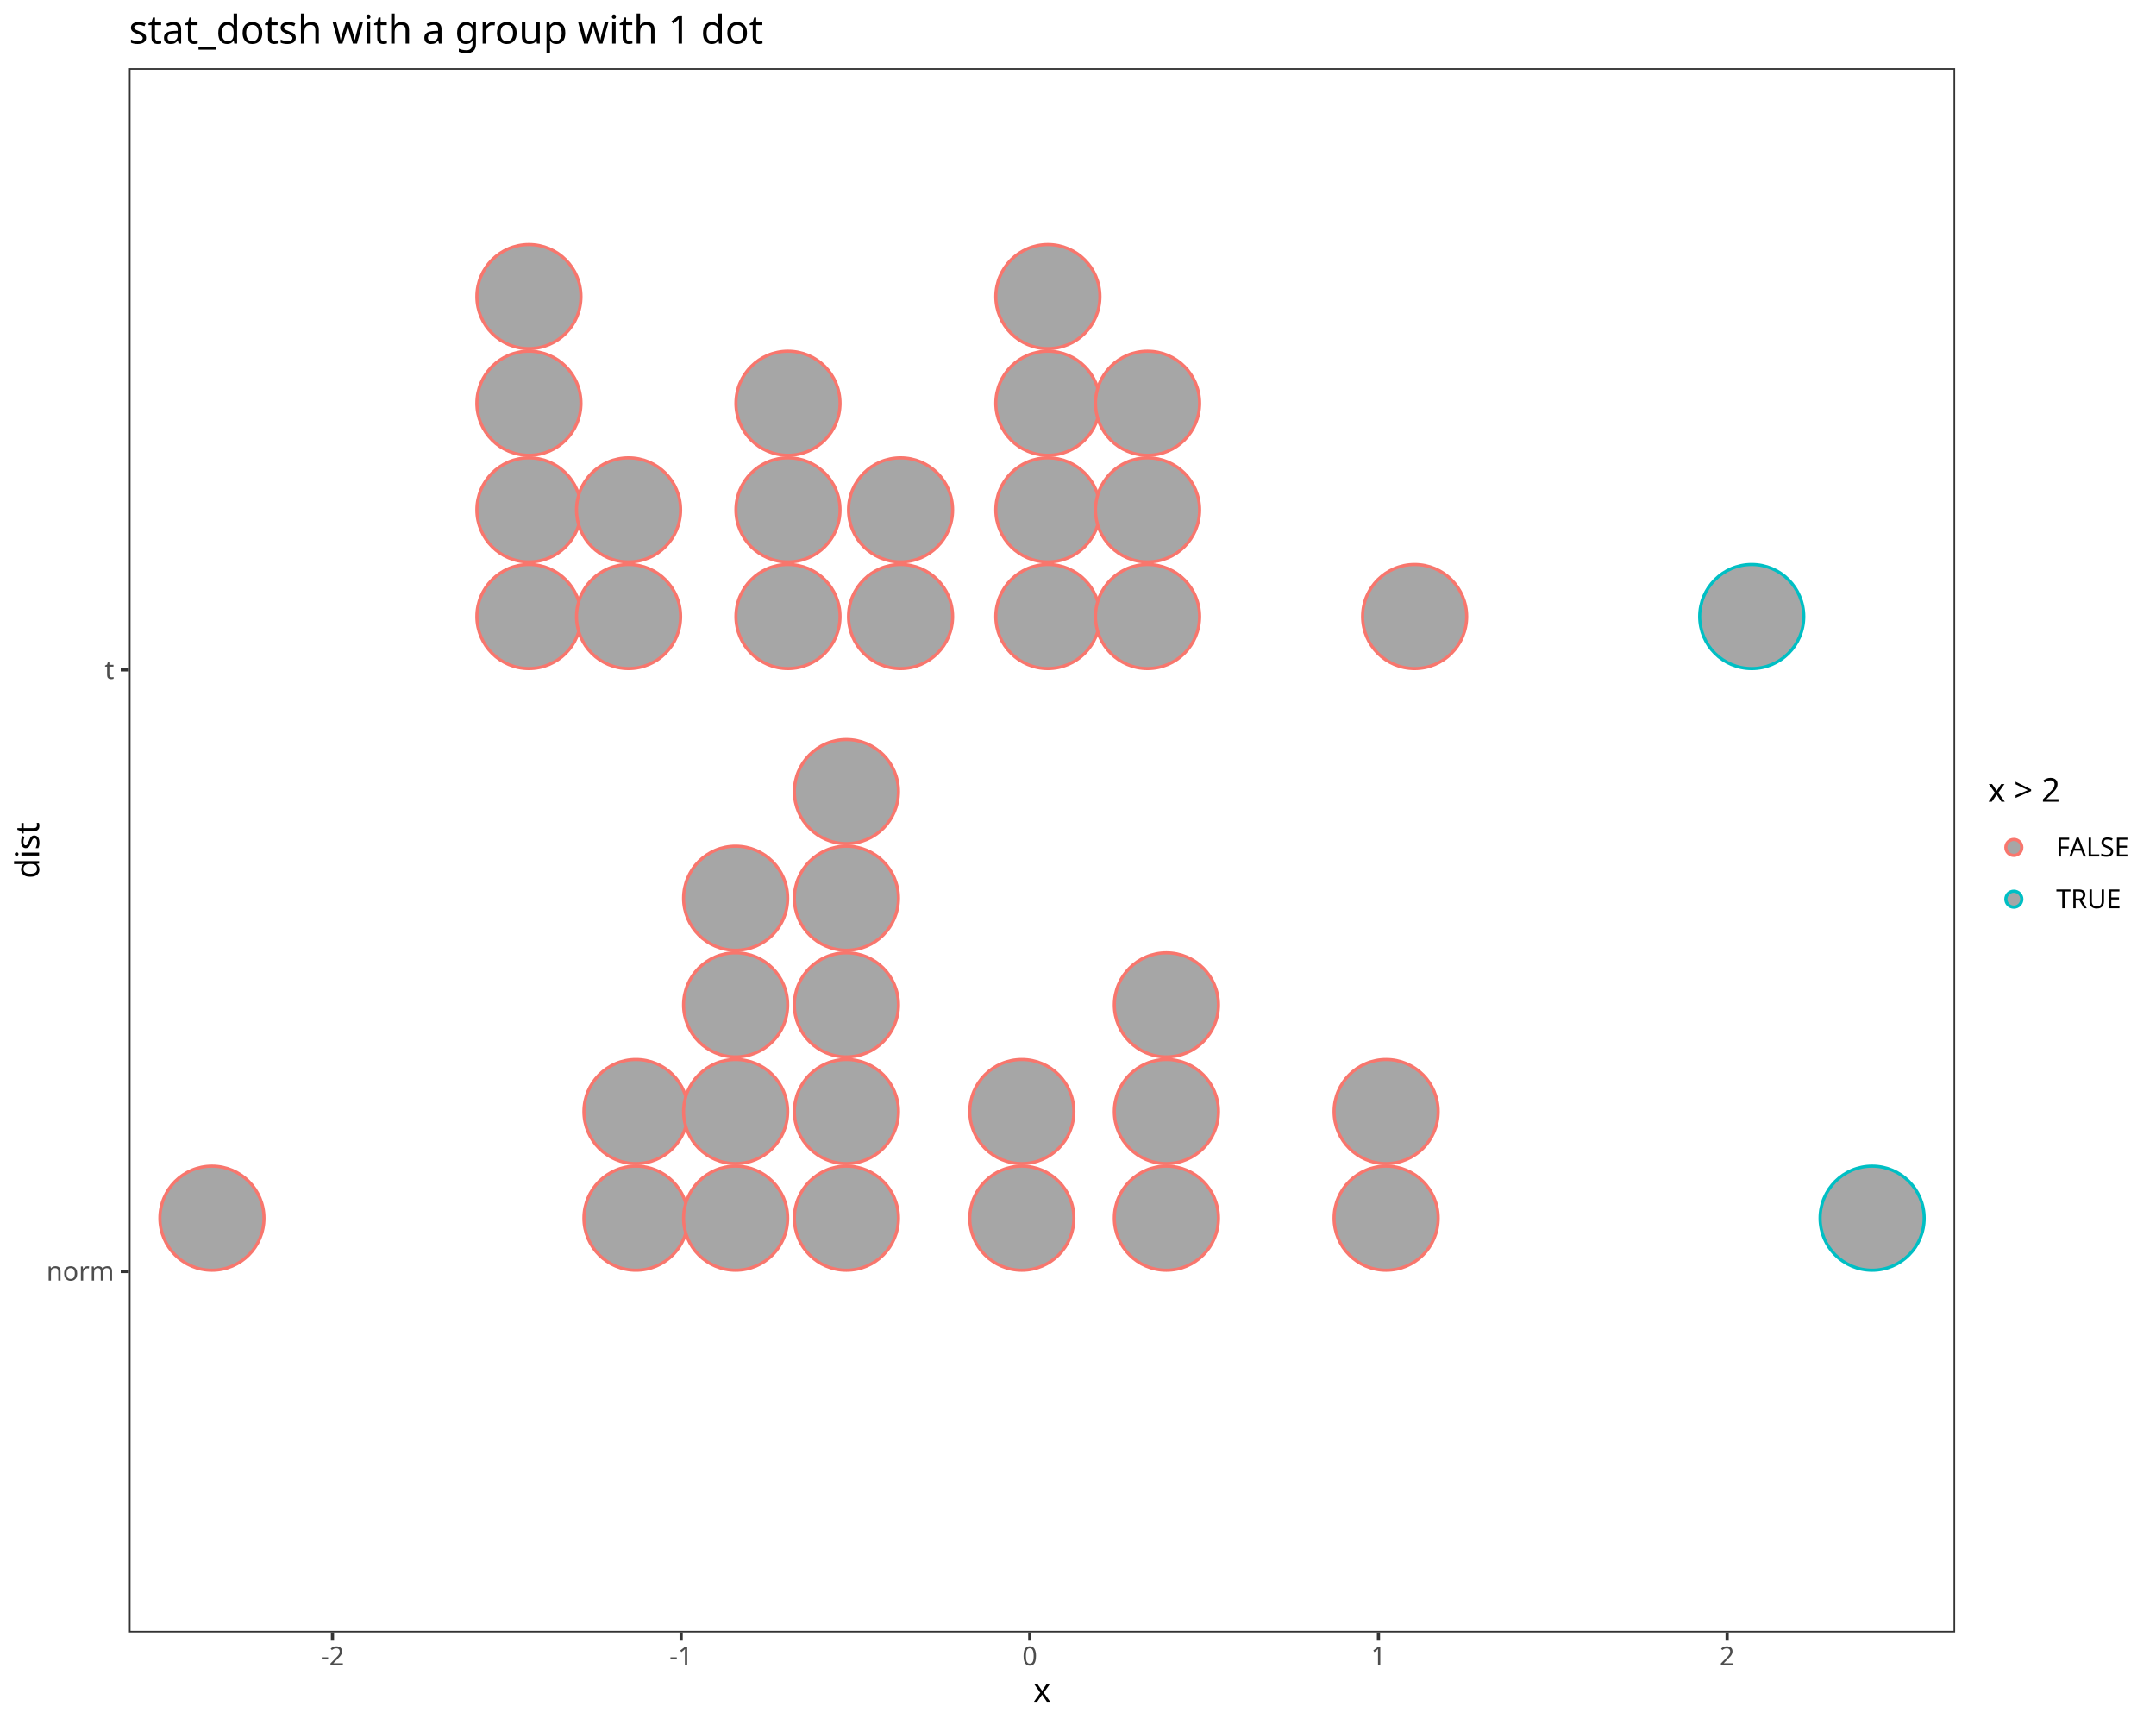
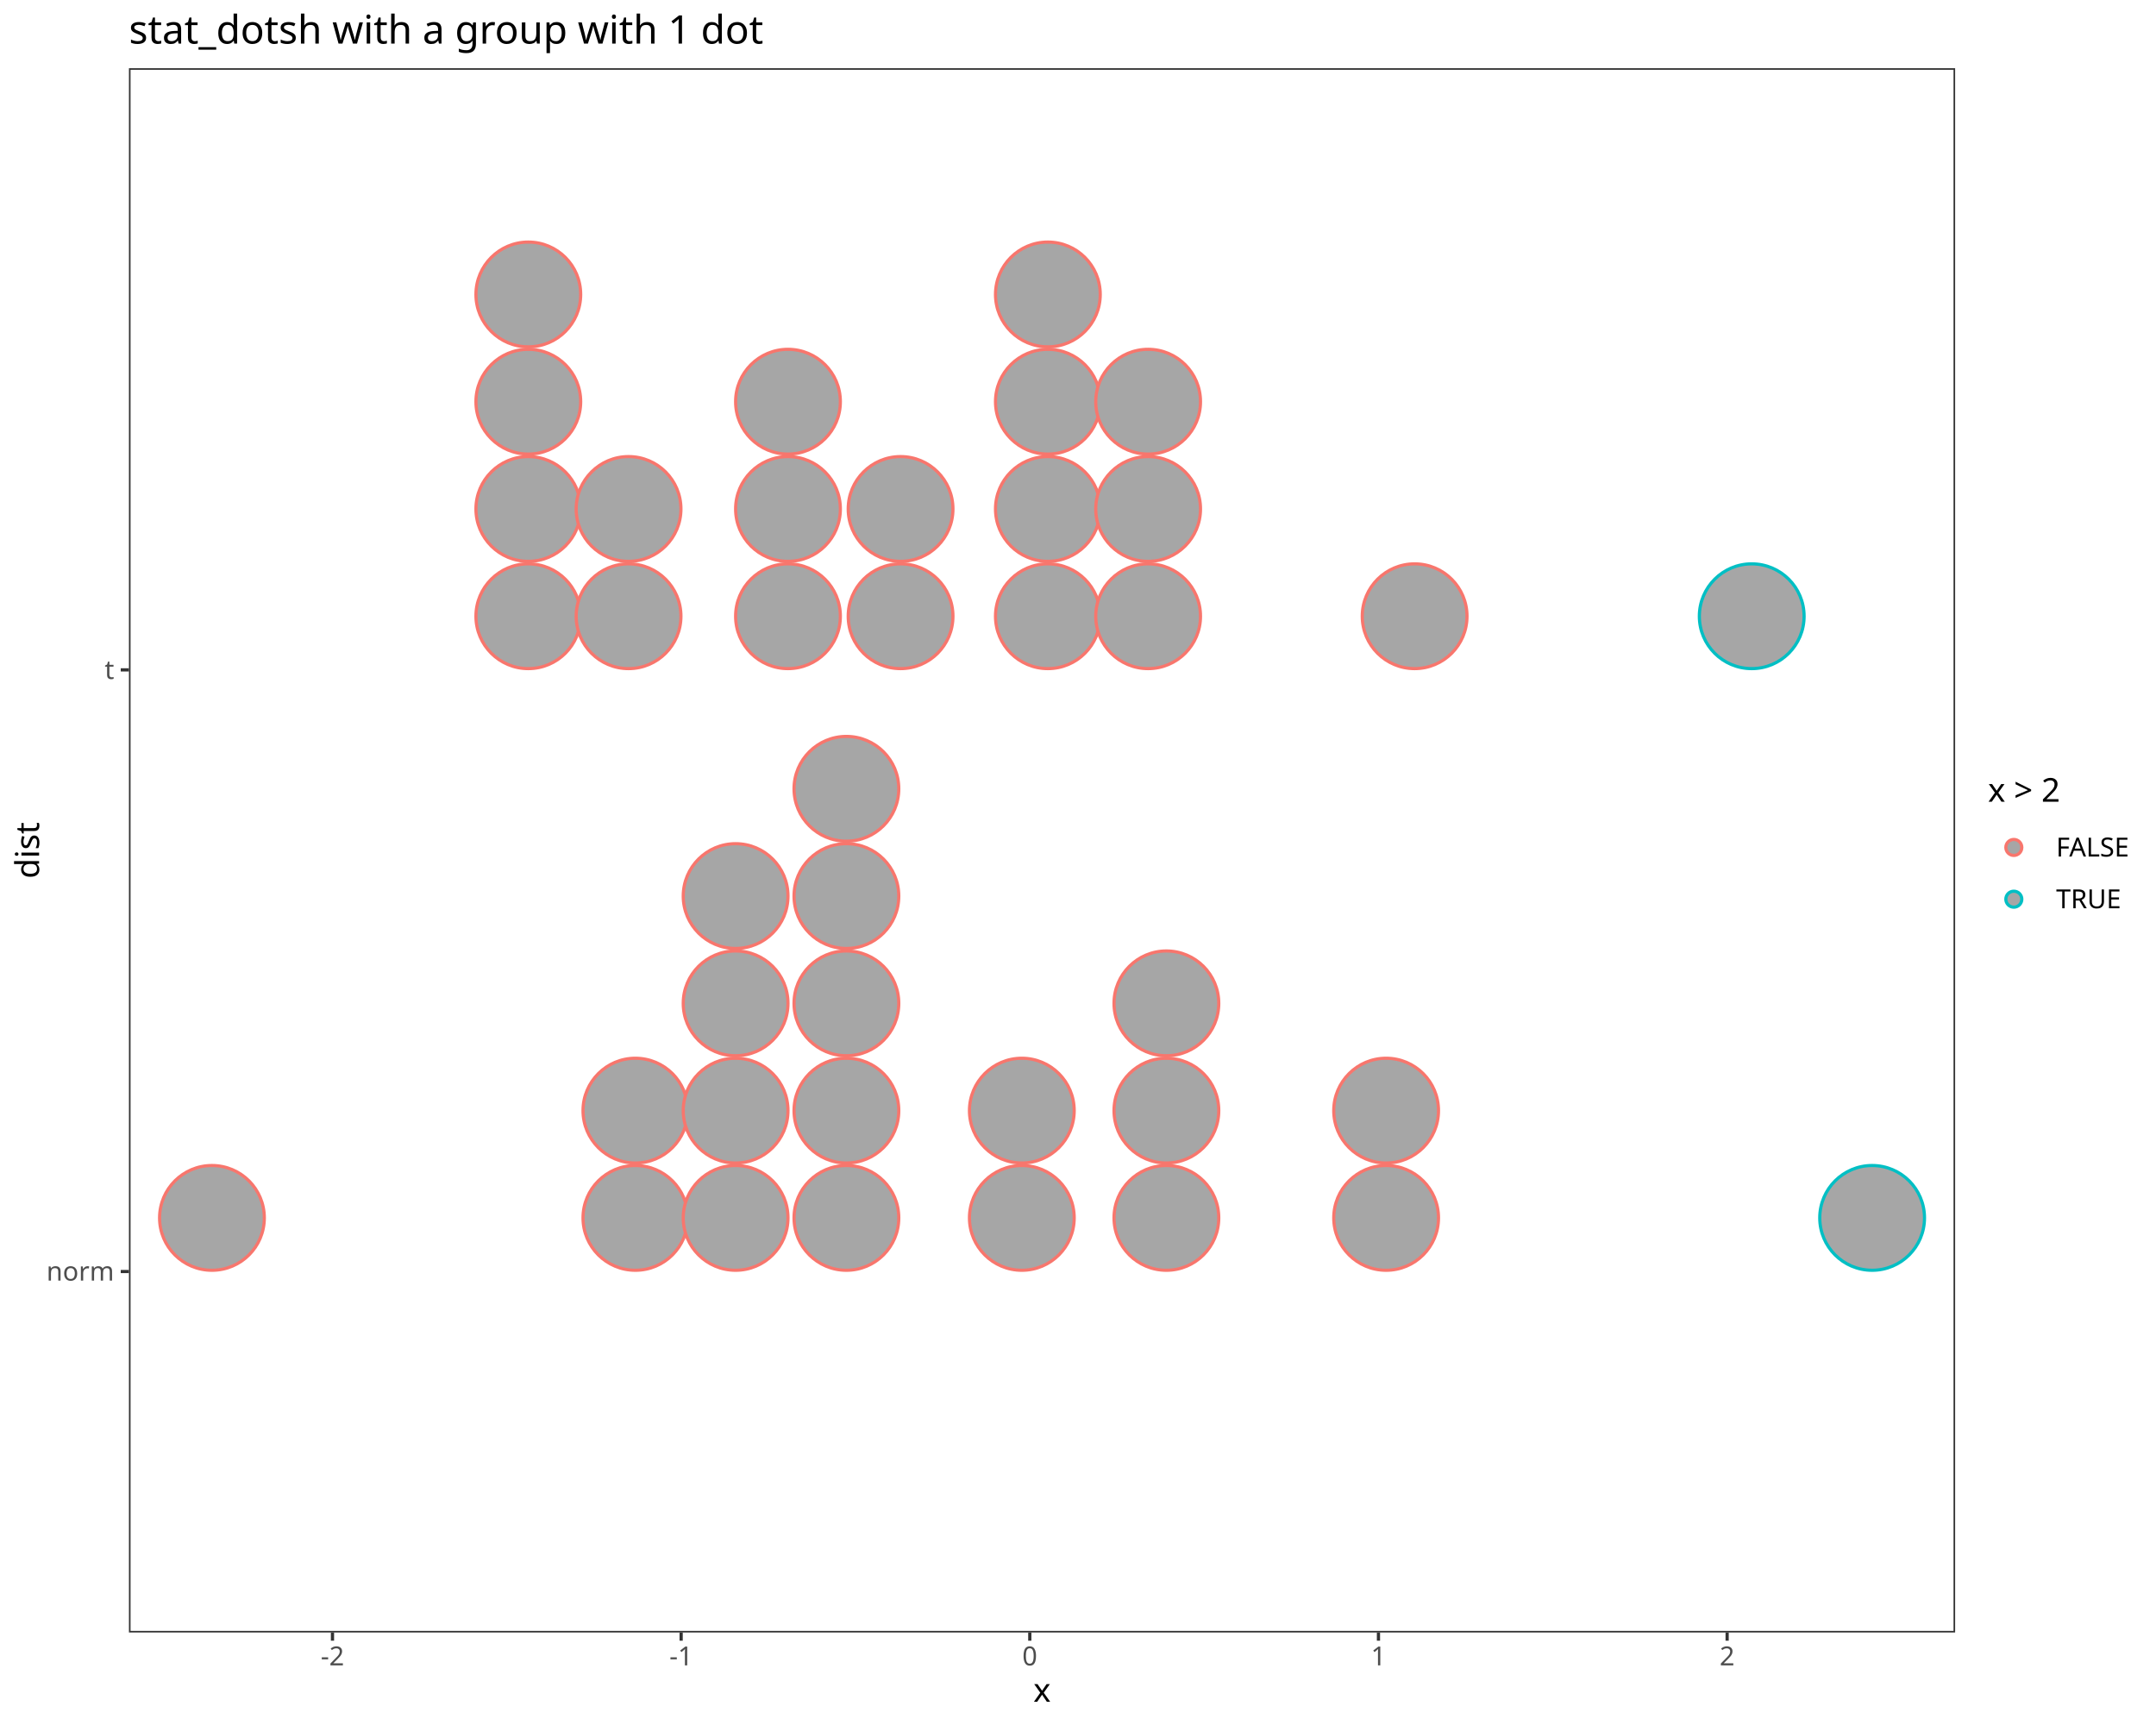
<svg xmlns="http://www.w3.org/2000/svg" class="svglite" data-engine-version="2.0" width="720.00pt" height="576.00pt" viewBox="0 0 720.00 576.00">
  <defs>
    <style type="text/css">
    .svglite line, .svglite polyline, .svglite polygon, .svglite path, .svglite rect, .svglite circle {
      fill: none;
      stroke: #000000;
      stroke-linecap: round;
      stroke-linejoin: round;
      stroke-miterlimit: 10.00;
    }
  </style>
  </defs>
  <rect width="100%" height="100%" style="stroke: none; fill: #FFFFFF;" />
  <defs>
    <clipPath id="cpMC4wMHw3MjAuMDB8MC4wMHw1NzYuMDA=">
      <rect x="0.00" y="0.00" width="720.00" height="576.00" />
    </clipPath>
  </defs>
  <g clip-path="url(#cpMC4wMHw3MjAuMDB8MC4wMHw1NzYuMDA=)">
    <rect x="0.00" y="0.00" width="720.00" height="576.00" style="stroke-width: 1.07; stroke: #FFFFFF; fill: #FFFFFF;" />
  </g>
  <defs>
    <clipPath id="cpNDMuMDZ8NjUyLjkyfDIyLjc4fDU0NS4xMQ==">
      <rect x="43.06" y="22.78" width="609.86" height="522.33" />
    </clipPath>
  </defs>
  <g clip-path="url(#cpNDMuMDZ8NjUyLjkyfDIyLjc4fDU0NS4xMQ==)">
    <rect x="43.06" y="22.78" width="609.86" height="522.33" style="stroke-width: 1.07; stroke: none; fill: #FFFFFF;" />
-     <circle cx="70.78" cy="406.77" r="17.38" style="stroke-width: 1.06; stroke: #F8766D; fill: #A6A6A6;" />
-     <circle cx="212.38" cy="406.77" r="17.38" style="stroke-width: 1.06; stroke: #F8766D; fill: #A6A6A6;" />
-     <circle cx="212.38" cy="371.16" r="17.38" style="stroke-width: 1.06; stroke: #F8766D; fill: #A6A6A6;" />
-     <circle cx="245.66" cy="406.77" r="17.38" style="stroke-width: 1.06; stroke: #F8766D; fill: #A6A6A6;" />
-     <circle cx="245.66" cy="371.16" r="17.38" style="stroke-width: 1.06; stroke: #F8766D; fill: #A6A6A6;" />
-     <circle cx="245.66" cy="335.54" r="17.38" style="stroke-width: 1.06; stroke: #F8766D; fill: #A6A6A6;" />
-     <circle cx="245.66" cy="299.93" r="17.38" style="stroke-width: 1.06; stroke: #F8766D; fill: #A6A6A6;" />
-     <circle cx="282.66" cy="406.77" r="17.38" style="stroke-width: 1.06; stroke: #F8766D; fill: #A6A6A6;" />
-     <circle cx="282.66" cy="371.16" r="17.38" style="stroke-width: 1.06; stroke: #F8766D; fill: #A6A6A6;" />
-     <circle cx="282.66" cy="335.54" r="17.38" style="stroke-width: 1.06; stroke: #F8766D; fill: #A6A6A6;" />
-     <circle cx="282.66" cy="299.93" r="17.38" style="stroke-width: 1.06; stroke: #F8766D; fill: #A6A6A6;" />
-     <circle cx="282.66" cy="264.32" r="17.38" style="stroke-width: 1.06; stroke: #F8766D; fill: #A6A6A6;" />
-     <circle cx="341.24" cy="406.77" r="17.38" style="stroke-width: 1.06; stroke: #F8766D; fill: #A6A6A6;" />
-     <circle cx="341.24" cy="371.16" r="17.38" style="stroke-width: 1.06; stroke: #F8766D; fill: #A6A6A6;" />
-     <circle cx="389.52" cy="406.77" r="17.38" style="stroke-width: 1.06; stroke: #F8766D; fill: #A6A6A6;" />
-     <circle cx="389.52" cy="371.16" r="17.38" style="stroke-width: 1.06; stroke: #F8766D; fill: #A6A6A6;" />
-     <circle cx="389.52" cy="335.54" r="17.38" style="stroke-width: 1.06; stroke: #F8766D; fill: #A6A6A6;" />
-     <circle cx="462.90" cy="406.77" r="17.38" style="stroke-width: 1.06; stroke: #F8766D; fill: #A6A6A6;" />
-     <circle cx="462.90" cy="371.16" r="17.38" style="stroke-width: 1.06; stroke: #F8766D; fill: #A6A6A6;" />
-     <circle cx="625.20" cy="406.77" r="17.38" style="stroke-width: 1.06; stroke: #00BFC4; fill: #A6A6A6;" />
-     <circle cx="176.63" cy="205.87" r="17.38" style="stroke-width: 1.06; stroke: #F8766D; fill: #A6A6A6;" />
-     <circle cx="176.63" cy="170.26" r="17.38" style="stroke-width: 1.06; stroke: #F8766D; fill: #A6A6A6;" />
-     <circle cx="176.63" cy="134.65" r="17.38" style="stroke-width: 1.06; stroke: #F8766D; fill: #A6A6A6;" />
-     <circle cx="176.63" cy="99.03" r="17.38" style="stroke-width: 1.06; stroke: #F8766D; fill: #A6A6A6;" />
-     <circle cx="209.91" cy="205.87" r="17.38" style="stroke-width: 1.06; stroke: #F8766D; fill: #A6A6A6;" />
-     <circle cx="209.91" cy="170.26" r="17.38" style="stroke-width: 1.06; stroke: #F8766D; fill: #A6A6A6;" />
-     <circle cx="263.15" cy="205.87" r="17.38" style="stroke-width: 1.06; stroke: #F8766D; fill: #A6A6A6;" />
-     <circle cx="263.15" cy="170.26" r="17.38" style="stroke-width: 1.06; stroke: #F8766D; fill: #A6A6A6;" />
-     <circle cx="263.15" cy="134.65" r="17.38" style="stroke-width: 1.06; stroke: #F8766D; fill: #A6A6A6;" />
-     <circle cx="300.75" cy="205.87" r="17.38" style="stroke-width: 1.06; stroke: #F8766D; fill: #A6A6A6;" />
-     <circle cx="300.75" cy="170.26" r="17.38" style="stroke-width: 1.06; stroke: #F8766D; fill: #A6A6A6;" />
-     <circle cx="349.94" cy="205.87" r="17.38" style="stroke-width: 1.06; stroke: #F8766D; fill: #A6A6A6;" />
-     <circle cx="349.94" cy="170.26" r="17.38" style="stroke-width: 1.06; stroke: #F8766D; fill: #A6A6A6;" />
-     <circle cx="349.94" cy="134.65" r="17.38" style="stroke-width: 1.06; stroke: #F8766D; fill: #A6A6A6;" />
-     <circle cx="349.94" cy="99.03" r="17.38" style="stroke-width: 1.06; stroke: #F8766D; fill: #A6A6A6;" />
-     <circle cx="383.23" cy="205.87" r="17.38" style="stroke-width: 1.06; stroke: #F8766D; fill: #A6A6A6;" />
-     <circle cx="383.23" cy="170.26" r="17.38" style="stroke-width: 1.06; stroke: #F8766D; fill: #A6A6A6;" />
-     <circle cx="383.23" cy="134.65" r="17.38" style="stroke-width: 1.06; stroke: #F8766D; fill: #A6A6A6;" />
-     <circle cx="472.42" cy="205.87" r="17.38" style="stroke-width: 1.06; stroke: #F8766D; fill: #A6A6A6;" />
-     <circle cx="584.99" cy="205.87" r="17.38" style="stroke-width: 1.06; stroke: #00BFC4; fill: #A6A6A6;" />
+     <circle cx="70.78" cy="406.67" r="17.49" style="stroke-width: 1.06; stroke: #F8766D; fill: #A6A6A6;" />
+     <circle cx="212.19" cy="406.67" r="17.49" style="stroke-width: 1.06; stroke: #F8766D; fill: #A6A6A6;" />
+     <circle cx="212.19" cy="370.85" r="17.49" style="stroke-width: 1.06; stroke: #F8766D; fill: #A6A6A6;" />
+     <circle cx="245.66" cy="406.67" r="17.49" style="stroke-width: 1.06; stroke: #F8766D; fill: #A6A6A6;" />
+     <circle cx="245.66" cy="370.85" r="17.49" style="stroke-width: 1.06; stroke: #F8766D; fill: #A6A6A6;" />
+     <circle cx="245.66" cy="335.03" r="17.49" style="stroke-width: 1.06; stroke: #F8766D; fill: #A6A6A6;" />
+     <circle cx="245.66" cy="299.21" r="17.49" style="stroke-width: 1.06; stroke: #F8766D; fill: #A6A6A6;" />
+     <circle cx="282.66" cy="406.67" r="17.49" style="stroke-width: 1.06; stroke: #F8766D; fill: #A6A6A6;" />
+     <circle cx="282.66" cy="370.85" r="17.49" style="stroke-width: 1.06; stroke: #F8766D; fill: #A6A6A6;" />
+     <circle cx="282.66" cy="335.03" r="17.49" style="stroke-width: 1.06; stroke: #F8766D; fill: #A6A6A6;" />
+     <circle cx="282.66" cy="299.21" r="17.49" style="stroke-width: 1.06; stroke: #F8766D; fill: #A6A6A6;" />
+     <circle cx="282.66" cy="263.39" r="17.49" style="stroke-width: 1.06; stroke: #F8766D; fill: #A6A6A6;" />
+     <circle cx="341.24" cy="406.67" r="17.49" style="stroke-width: 1.06; stroke: #F8766D; fill: #A6A6A6;" />
+     <circle cx="341.24" cy="370.85" r="17.49" style="stroke-width: 1.06; stroke: #F8766D; fill: #A6A6A6;" />
+     <circle cx="389.52" cy="406.67" r="17.49" style="stroke-width: 1.06; stroke: #F8766D; fill: #A6A6A6;" />
+     <circle cx="389.52" cy="370.85" r="17.49" style="stroke-width: 1.06; stroke: #F8766D; fill: #A6A6A6;" />
+     <circle cx="389.52" cy="335.03" r="17.49" style="stroke-width: 1.06; stroke: #F8766D; fill: #A6A6A6;" />
+     <circle cx="462.90" cy="406.67" r="17.49" style="stroke-width: 1.06; stroke: #F8766D; fill: #A6A6A6;" />
+     <circle cx="462.90" cy="370.85" r="17.49" style="stroke-width: 1.06; stroke: #F8766D; fill: #A6A6A6;" />
+     <circle cx="625.20" cy="406.67" r="17.49" style="stroke-width: 1.06; stroke: #00BFC4; fill: #A6A6A6;" />
+     <circle cx="176.43" cy="205.77" r="17.49" style="stroke-width: 1.06; stroke: #F8766D; fill: #A6A6A6;" />
+     <circle cx="176.43" cy="169.95" r="17.49" style="stroke-width: 1.06; stroke: #F8766D; fill: #A6A6A6;" />
+     <circle cx="176.43" cy="134.13" r="17.49" style="stroke-width: 1.06; stroke: #F8766D; fill: #A6A6A6;" />
+     <circle cx="176.43" cy="98.32" r="17.49" style="stroke-width: 1.06; stroke: #F8766D; fill: #A6A6A6;" />
+     <circle cx="209.91" cy="205.77" r="17.49" style="stroke-width: 1.06; stroke: #F8766D; fill: #A6A6A6;" />
+     <circle cx="209.91" cy="169.95" r="17.49" style="stroke-width: 1.06; stroke: #F8766D; fill: #A6A6A6;" />
+     <circle cx="263.15" cy="205.77" r="17.49" style="stroke-width: 1.06; stroke: #F8766D; fill: #A6A6A6;" />
+     <circle cx="263.15" cy="169.95" r="17.49" style="stroke-width: 1.06; stroke: #F8766D; fill: #A6A6A6;" />
+     <circle cx="263.15" cy="134.13" r="17.49" style="stroke-width: 1.06; stroke: #F8766D; fill: #A6A6A6;" />
+     <circle cx="300.75" cy="205.77" r="17.49" style="stroke-width: 1.06; stroke: #F8766D; fill: #A6A6A6;" />
+     <circle cx="300.75" cy="169.95" r="17.49" style="stroke-width: 1.06; stroke: #F8766D; fill: #A6A6A6;" />
+     <circle cx="349.94" cy="205.77" r="17.49" style="stroke-width: 1.06; stroke: #F8766D; fill: #A6A6A6;" />
+     <circle cx="349.94" cy="169.95" r="17.49" style="stroke-width: 1.06; stroke: #F8766D; fill: #A6A6A6;" />
+     <circle cx="349.94" cy="134.13" r="17.49" style="stroke-width: 1.06; stroke: #F8766D; fill: #A6A6A6;" />
+     <circle cx="349.94" cy="98.32" r="17.49" style="stroke-width: 1.06; stroke: #F8766D; fill: #A6A6A6;" />
+     <circle cx="383.42" cy="205.77" r="17.49" style="stroke-width: 1.06; stroke: #F8766D; fill: #A6A6A6;" />
+     <circle cx="383.42" cy="169.95" r="17.49" style="stroke-width: 1.06; stroke: #F8766D; fill: #A6A6A6;" />
+     <circle cx="383.42" cy="134.13" r="17.49" style="stroke-width: 1.06; stroke: #F8766D; fill: #A6A6A6;" />
+     <circle cx="472.42" cy="205.77" r="17.49" style="stroke-width: 1.06; stroke: #F8766D; fill: #A6A6A6;" />
+     <circle cx="584.99" cy="205.77" r="17.49" style="stroke-width: 1.06; stroke: #00BFC4; fill: #A6A6A6;" />
    <rect x="43.06" y="22.78" width="609.86" height="522.33" style="stroke-width: 1.07; stroke: #333333;" />
  </g>
  <g clip-path="url(#cpMC4wMHw3MjAuMDB8MC4wMHw1NzYuMDA=)">
    <text x="38.13" y="427.60" text-anchor="end" style="font-size: 8.80px; fill: #4D4D4D; font-family: sans;" textLength="20.05px" lengthAdjust="spacingAndGlyphs">norm</text>
    <text x="38.13" y="226.71" text-anchor="end" style="font-size: 8.80px; fill: #4D4D4D; font-family: sans;" textLength="2.44px" lengthAdjust="spacingAndGlyphs">t</text>
    <polyline points="40.32,424.58 43.06,424.58 " style="stroke-width: 1.07; stroke: #333333; stroke-linecap: butt;" />
    <polyline points="40.32,223.68 43.06,223.68 " style="stroke-width: 1.07; stroke: #333333; stroke-linecap: butt;" />
    <polyline points="111.03,547.85 111.03,545.11 " style="stroke-width: 1.07; stroke: #333333; stroke-linecap: butt;" />
    <polyline points="227.47,547.85 227.47,545.11 " style="stroke-width: 1.07; stroke: #333333; stroke-linecap: butt;" />
    <polyline points="343.90,547.85 343.90,545.11 " style="stroke-width: 1.07; stroke: #333333; stroke-linecap: butt;" />
    <polyline points="460.34,547.85 460.34,545.11 " style="stroke-width: 1.07; stroke: #333333; stroke-linecap: butt;" />
    <polyline points="576.78,547.85 576.78,545.11 " style="stroke-width: 1.07; stroke: #333333; stroke-linecap: butt;" />
    <text x="111.03" y="556.10" text-anchor="middle" style="font-size: 8.80px; fill: #4D4D4D; font-family: sans;" textLength="7.82px" lengthAdjust="spacingAndGlyphs">-2</text>
    <text x="227.47" y="556.10" text-anchor="middle" style="font-size: 8.80px; fill: #4D4D4D; font-family: sans;" textLength="7.82px" lengthAdjust="spacingAndGlyphs">-1</text>
    <text x="343.90" y="556.10" text-anchor="middle" style="font-size: 8.80px; fill: #4D4D4D; font-family: sans;" textLength="4.89px" lengthAdjust="spacingAndGlyphs">0</text>
    <text x="460.34" y="556.10" text-anchor="middle" style="font-size: 8.80px; fill: #4D4D4D; font-family: sans;" textLength="4.89px" lengthAdjust="spacingAndGlyphs">1</text>
    <text x="576.78" y="556.10" text-anchor="middle" style="font-size: 8.80px; fill: #4D4D4D; font-family: sans;" textLength="4.89px" lengthAdjust="spacingAndGlyphs">2</text>
    <text x="347.99" y="568.24" text-anchor="middle" style="font-size: 11.00px; font-family: sans;" textLength="5.50px" lengthAdjust="spacingAndGlyphs">x</text>
    <text transform="translate(13.05,283.95) rotate(-90)" text-anchor="middle" style="font-size: 11.00px; font-family: sans;" textLength="17.12px" lengthAdjust="spacingAndGlyphs">dist</text>
    <rect x="663.88" y="259.00" width="50.64" height="49.89" style="stroke-width: 1.07; stroke: none; fill: #FFFFFF;" />
    <text x="663.88" y="267.71" style="font-size: 11.00px; font-family: sans;" textLength="24.16px" lengthAdjust="spacingAndGlyphs">x &gt; 2</text>
    <rect x="663.88" y="274.33" width="17.28" height="17.28" style="stroke-width: 1.07; stroke: none; fill: #FFFFFF;" />
    <circle cx="672.52" cy="282.97" r="2.67" style="stroke-width: 1.06; stroke: #F8766D; fill: #A6A6A6;" />
    <rect x="663.88" y="291.61" width="17.28" height="17.28" style="stroke-width: 1.07; stroke: none; fill: #FFFFFF;" />
    <circle cx="672.52" cy="300.25" r="2.67" style="stroke-width: 1.06; stroke: #00BFC4; fill: #A6A6A6;" />
    <text x="686.64" y="286.00" style="font-size: 8.80px; font-family: sans;" textLength="27.88px" lengthAdjust="spacingAndGlyphs">FALSE</text>
    <text x="686.64" y="303.28" style="font-size: 8.80px; font-family: sans;" textLength="23.96px" lengthAdjust="spacingAndGlyphs">TRUE</text>
    <text x="43.06" y="14.56" style="font-size: 13.20px; font-family: sans;" textLength="196.67px" lengthAdjust="spacingAndGlyphs">stat_dotsh with a group with 1 dot</text>
  </g>
</svg>
